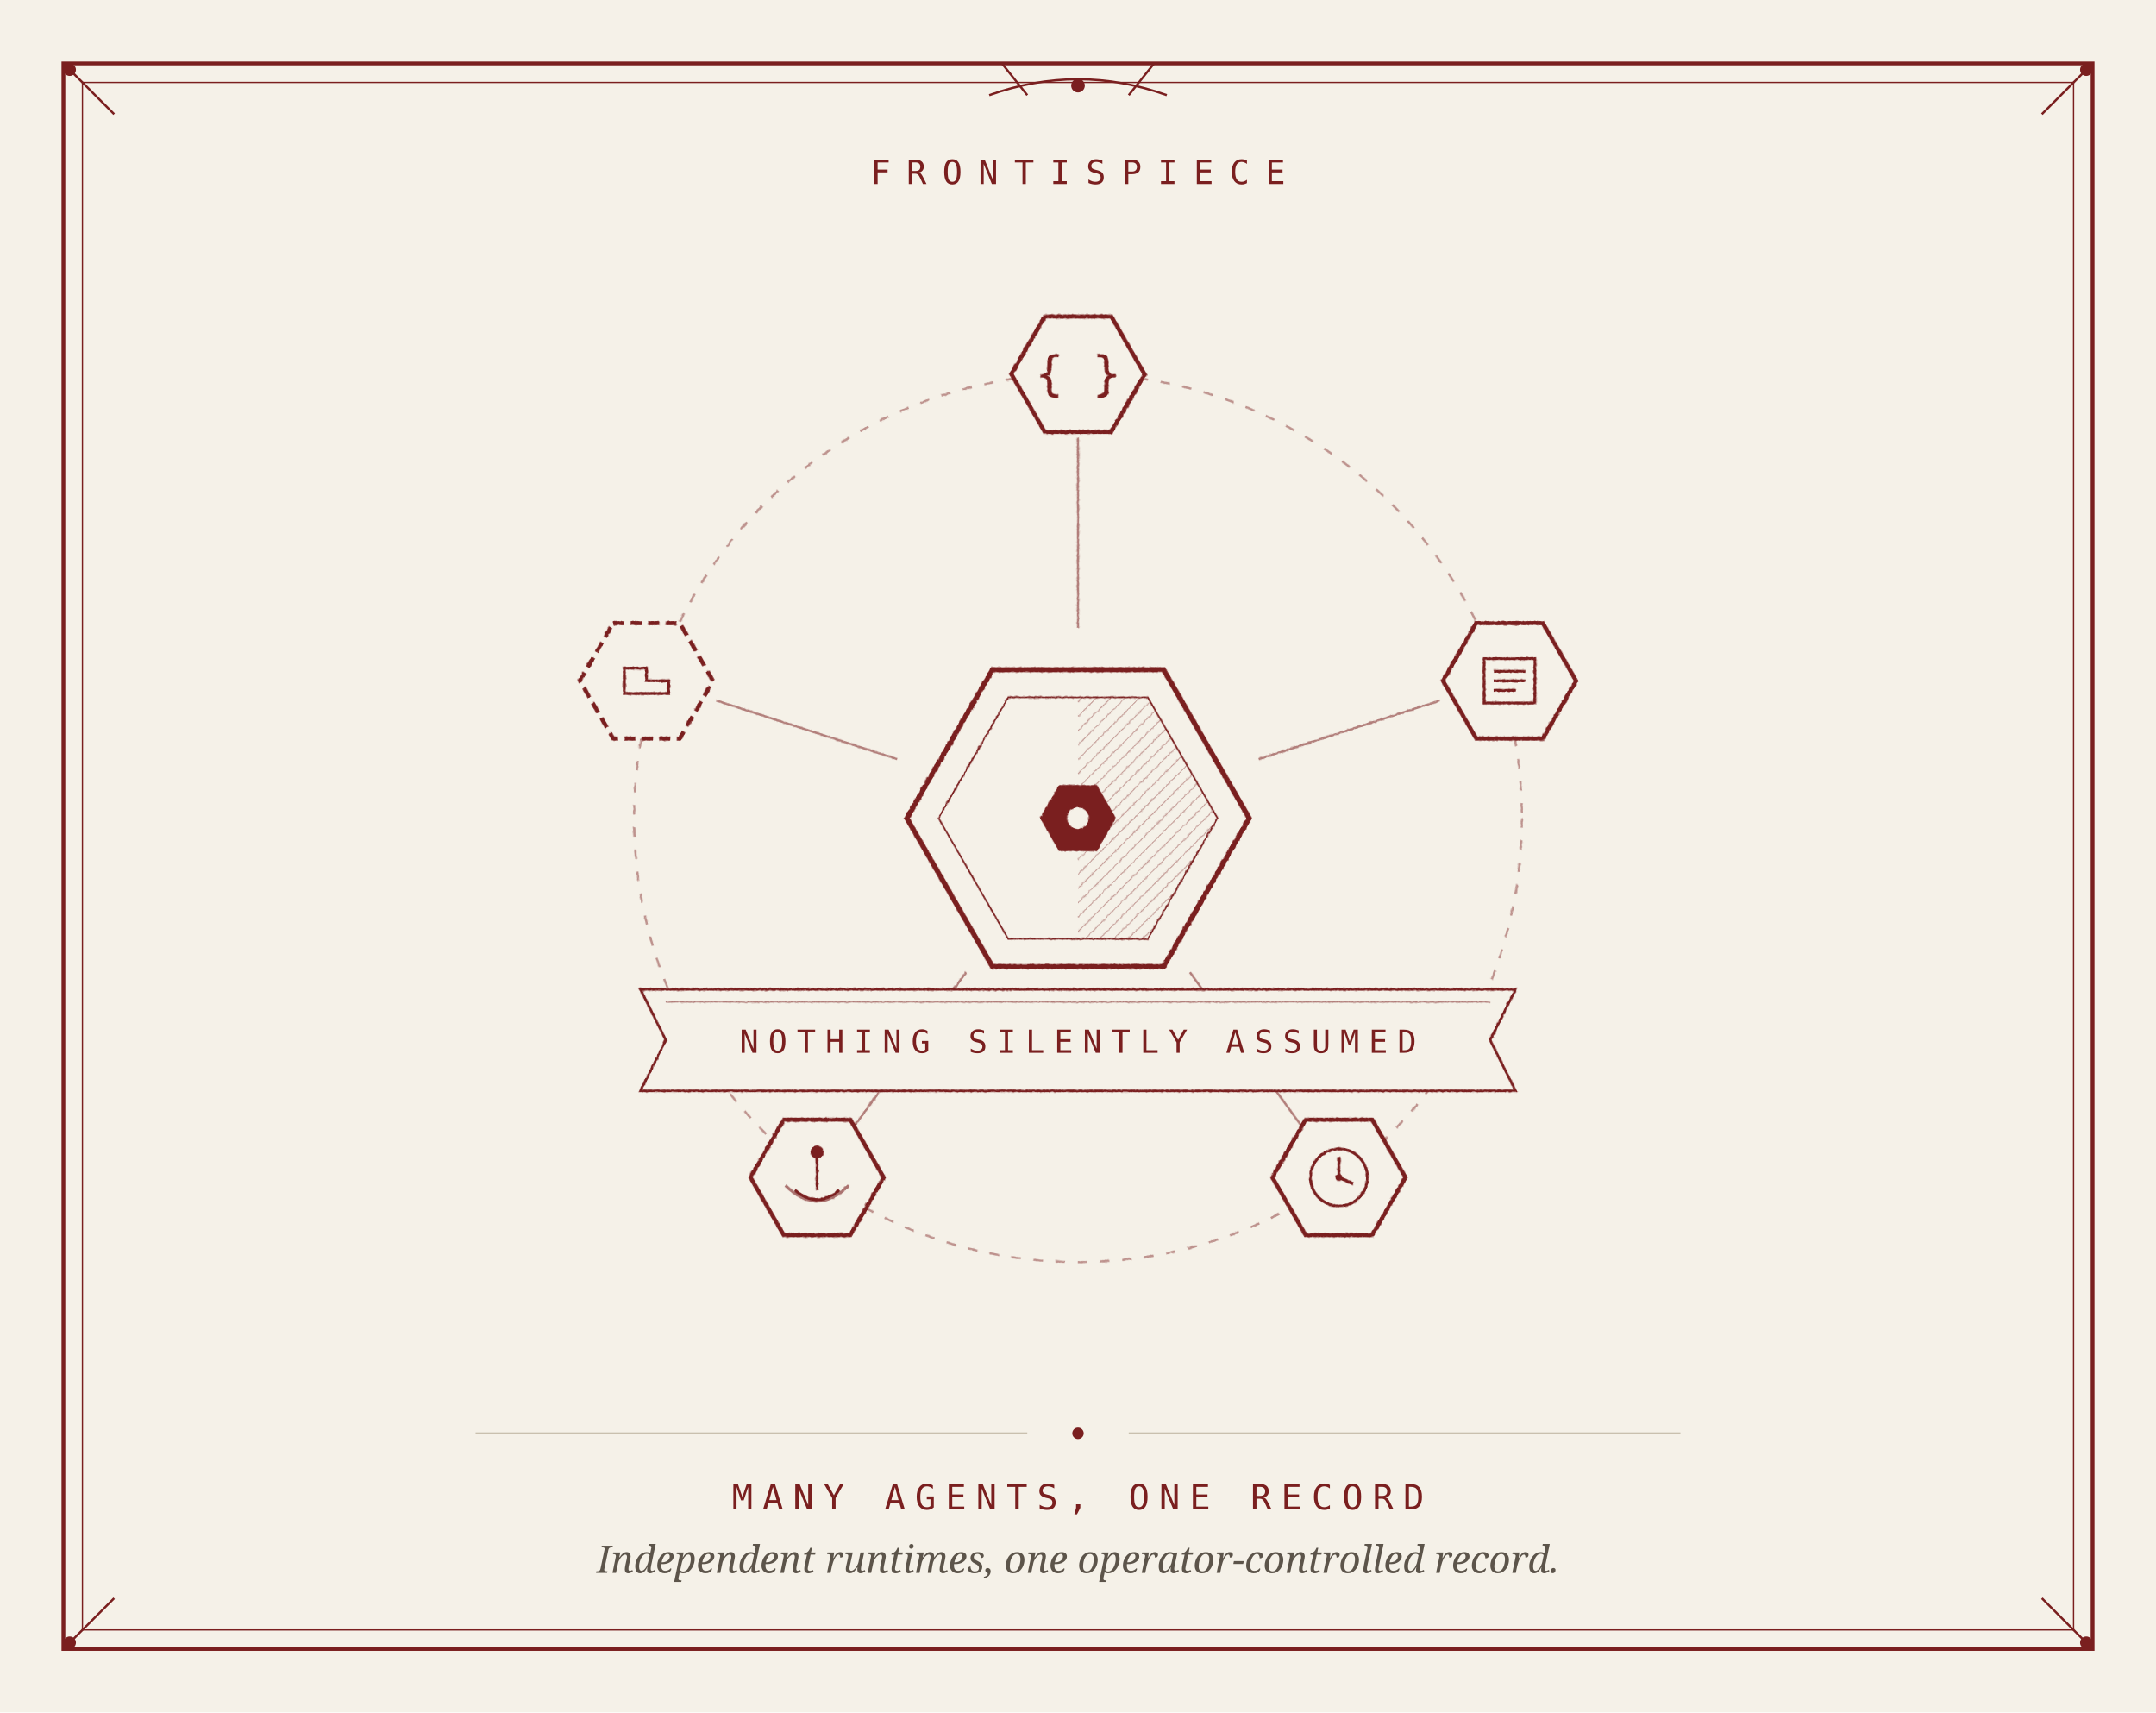
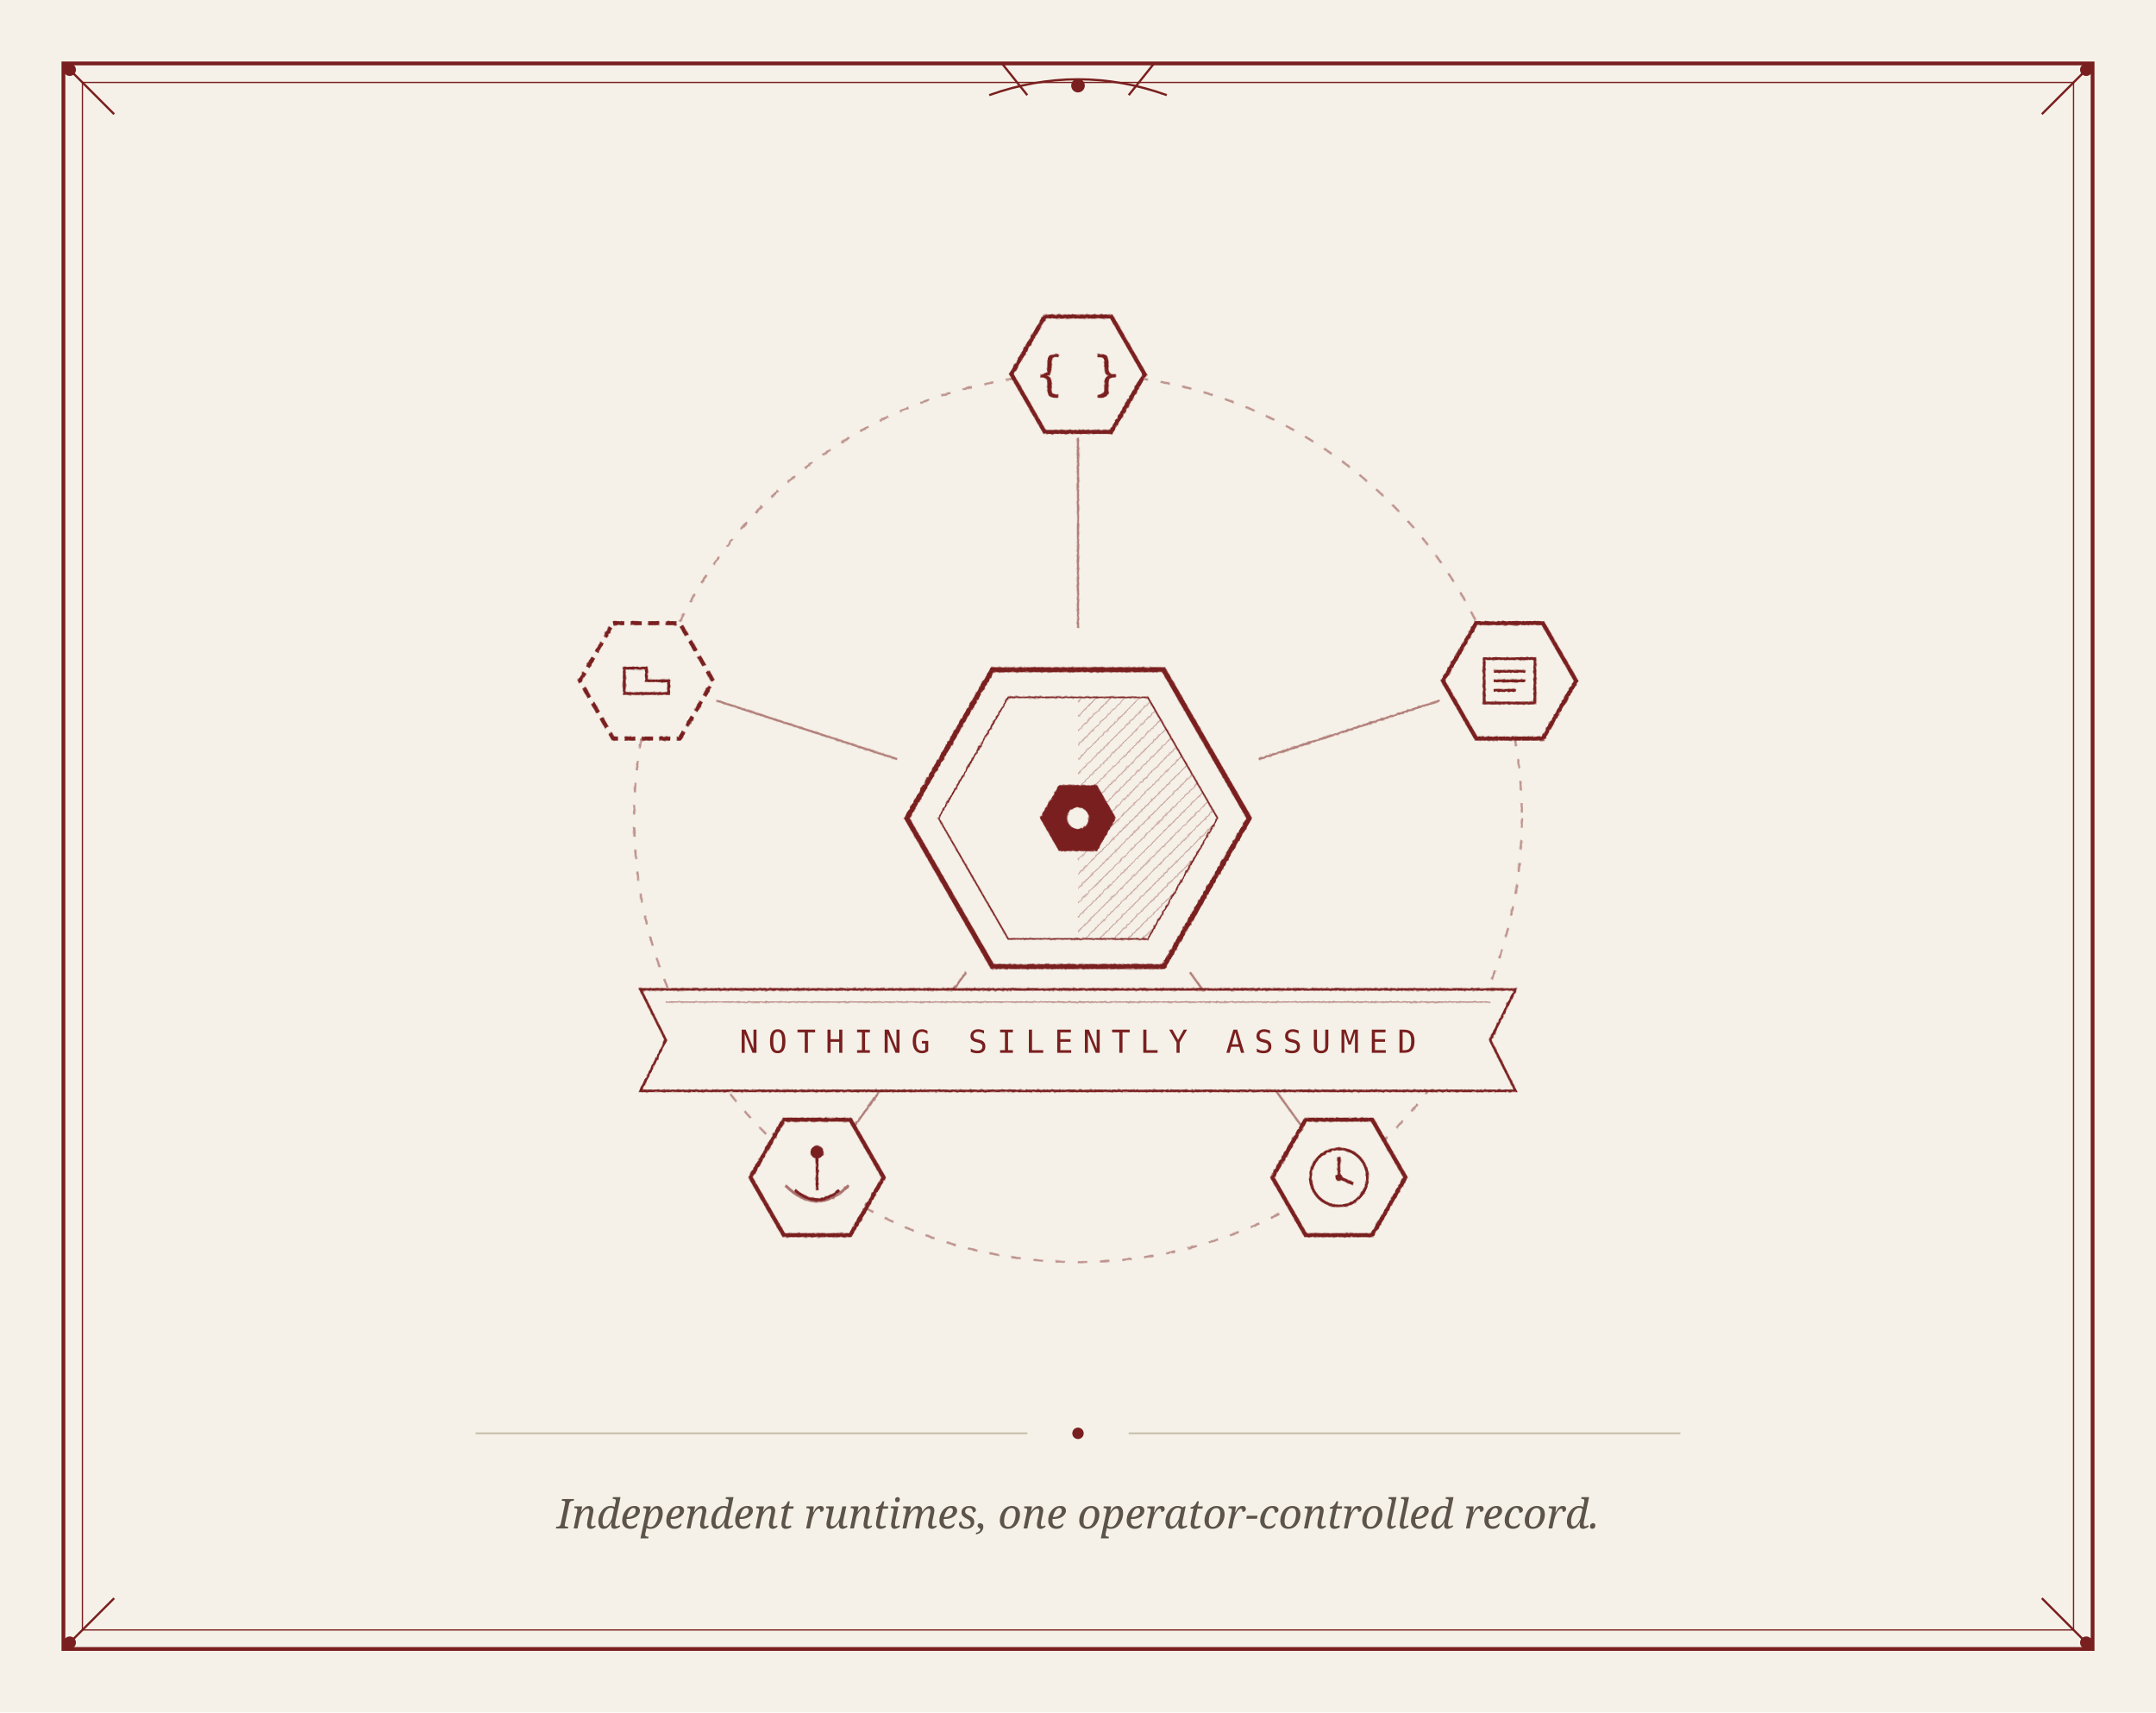
<svg xmlns="http://www.w3.org/2000/svg" viewBox="0 0 680 540" width="1360" height="1080">
  <defs>
    <filter id="fpRough" x="-3%" y="-3%" width="106%" height="106%">
      <feTurbulence type="fractalNoise" baseFrequency="0.9" numOctaves="2" seed="9" result="n" />
      <feDisplacementMap in="SourceGraphic" in2="n" scale="0.5" />
    </filter>
    <pattern id="fpHatch" patternUnits="userSpaceOnUse" width="3.2" height="3.2" patternTransform="rotate(45)">
      <line x1="0" y1="0" x2="0" y2="3.2" stroke="#7A1F1F" stroke-width="0.42" />
    </pattern>
    <polygon id="fpSpec" points="-10.5,-18.2 10.5,-18.2 21,0 10.5,18.2 -10.5,18.2 -21,0" />
    <polygon id="fpCoreOuter" points="-27,-46.8 27,-46.8 54,0 27,46.8 -27,46.8 -54,0" />
    <polygon id="fpCoreInner" points="-22,-38.1 22,-38.1 44,0 22,38.1 -22,38.1 -44,0" />
    <polygon id="fpCoreSeat" points="-6,-10.4 6,-10.4 12,0 6,10.4 -6,10.4 -12,0" />
  </defs>
  <rect width="680" height="540" fill="#F5F1E8" />
  <rect x="20" y="20" width="640" height="500" fill="none" stroke="#7A1F1F" stroke-width="1.2" />
  <rect x="26" y="26" width="628" height="488" fill="none" stroke="#7A1F1F" stroke-width="0.4" />
  <g stroke="#7A1F1F" stroke-width="0.7" fill="#7A1F1F">
    <line x1="20" y1="20" x2="36" y2="36" fill="none" />
    <circle cx="22" cy="22" r="1.6" />
    <line x1="660" y1="20" x2="644" y2="36" fill="none" />
    <circle cx="658" cy="22" r="1.6" />
    <line x1="20" y1="520" x2="36" y2="504" fill="none" />
    <circle cx="22" cy="518" r="1.6" />
    <line x1="660" y1="520" x2="644" y2="504" fill="none" />
    <circle cx="658" cy="518" r="1.6" />
  </g>
  <g stroke="#7A1F1F" stroke-width="0.7" fill="none">
    <path d="M 312 30 Q 340 20, 368 30" />
    <circle cx="340" cy="27" r="1.8" fill="#7A1F1F" />
    <line x1="324" y1="30" x2="316" y2="20" />
    <line x1="356" y1="30" x2="364" y2="20" />
  </g>
-   <text x="340" y="58" text-anchor="middle" font-family="'JetBrains Mono', ui-monospace, monospace" font-size="10.5" letter-spacing="5" fill="#7A1F1F" font-weight="500">FRONTISPIECE</text>
  <g filter="url(#fpRough)">
    <circle cx="340" cy="258" r="140" fill="none" stroke="#7A1F1F" stroke-width="0.7" stroke-dasharray="3 4" opacity="0.45" />
    <g stroke="#7A1F1F" stroke-width="0.7" opacity="0.55">
      <line x1="340" y1="198" x2="340" y2="138" />
      <line x1="397.0" y1="239.4" x2="454.1" y2="220.9" />
      <line x1="375.3" y1="306.6" x2="410.5" y2="355.1" />
      <line x1="304.7" y1="306.6" x2="269.5" y2="355.1" />
      <line x1="283.0" y1="239.4" x2="225.9" y2="220.9" />
    </g>
    <g transform="translate(340,118)">
      <use href="#fpSpec" fill="#F5F1E8" stroke="#7A1F1F" stroke-width="1.3" />
      <text x="0" y="5" text-anchor="middle" font-family="'JetBrains Mono', ui-monospace, monospace" font-size="15" font-weight="500" fill="#7A1F1F">{ }</text>
    </g>
    <g transform="translate(476.1,214.7)">
      <use href="#fpSpec" fill="#F5F1E8" stroke="#7A1F1F" stroke-width="1.3" />
      <g stroke="#7A1F1F" stroke-width="0.9" fill="none">
        <rect x="-8" y="-7" width="16" height="14" />
        <line x1="-5" y1="-3" x2="5" y2="-3" />
        <line x1="-5" y1="0" x2="5" y2="0" />
        <line x1="-5" y1="3" x2="2" y2="3" />
      </g>
    </g>
    <g transform="translate(422.3,371.3)">
      <use href="#fpSpec" fill="#F5F1E8" stroke="#7A1F1F" stroke-width="1.3" />
      <circle cx="0" cy="0" r="9" fill="none" stroke="#7A1F1F" stroke-width="0.9" />
      <line x1="0" y1="0" x2="0" y2="-6.5" stroke="#7A1F1F" stroke-width="1" />
      <line x1="0" y1="0" x2="4.5" y2="2" stroke="#7A1F1F" stroke-width="1" />
      <circle cx="0" cy="0" r="1.1" fill="#7A1F1F" />
    </g>
    <g transform="translate(257.7,371.3)">
      <use href="#fpSpec" fill="#F5F1E8" stroke="#7A1F1F" stroke-width="1.3" />
      <g stroke="#7A1F1F" stroke-width="0.9" fill="none">
        <line x1="0" y1="-8" x2="0" y2="4" />
        <circle cx="0" cy="-8" r="1.6" fill="#7A1F1F" />
        <path d="M -7 4 Q 0 10, 7 4" />
        <path d="M -10 2.5 Q 0 12.5, 10 2.5" opacity="0.6" />
      </g>
    </g>
    <g transform="translate(203.9,214.7)">
      <use href="#fpSpec" fill="#F5F1E8" stroke="#7A1F1F" stroke-width="1.3" stroke-dasharray="3.5 2" />
      <path d="M -7 -4 L 0 -4 L 0 0 L 7 0 L 7 4 L -7 4 Z" fill="none" stroke="#7A1F1F" stroke-width="0.9" />
    </g>
    <use href="#fpCoreOuter" transform="translate(340,258)" fill="#F5F1E8" stroke="#7A1F1F" stroke-width="1.6" />
    <use href="#fpCoreInner" transform="translate(340,258)" fill="none" stroke="#7A1F1F" stroke-width="0.5" />
    <clipPath id="fpCoreClip">
      <use href="#fpCoreInner" transform="translate(340,258)" />
    </clipPath>
    <g clip-path="url(#fpCoreClip)">
      <rect x="340" y="212" width="48" height="92" fill="url(#fpHatch)" opacity="0.55" />
    </g>
    <use href="#fpCoreSeat" transform="translate(340,258)" fill="#7A1F1F" />
    <circle cx="340" cy="258" r="3.4" fill="#F5F1E8" />
    <g>
      <path d="M 202 312 L 478 312 L 470 328 L 478 344 L 202 344 L 210 328 Z" fill="#F5F1E8" stroke="#7A1F1F" stroke-width="0.8" />
      <line x1="210" y1="316" x2="470" y2="316" stroke="#7A1F1F" stroke-width="0.3" opacity="0.7" />
    </g>
  </g>
  <text x="340" y="332" text-anchor="middle" font-family="'JetBrains Mono', ui-monospace, monospace" font-size="10" letter-spacing="3" fill="#7A1F1F" font-weight="500">NOTHING SILENTLY ASSUMED</text>
  <line x1="150" y1="452" x2="324" y2="452" stroke="#C9C0AE" stroke-width="0.6" />
  <circle cx="340" cy="452" r="1.8" fill="#7A1F1F" />
  <line x1="356" y1="452" x2="530" y2="452" stroke="#C9C0AE" stroke-width="0.6" />
-   <text x="340" y="476" text-anchor="middle" font-family="'JetBrains Mono', ui-monospace, monospace" font-size="11" letter-spacing="3" fill="#7A1F1F">MANY AGENTS, ONE RECORD</text>
-   <text x="340" y="496" text-anchor="middle" font-family="'EB Garamond Variable', Georgia, serif" font-size="12" font-style="italic" fill="#5C544A">Independent runtimes, one operator-controlled record.</text>
+   <text x="340" y="482" text-anchor="middle" font-family="'EB Garamond Variable', Georgia, serif" font-size="13" font-style="italic" fill="#5C544A">Independent runtimes, one operator-controlled record.</text>
</svg>
